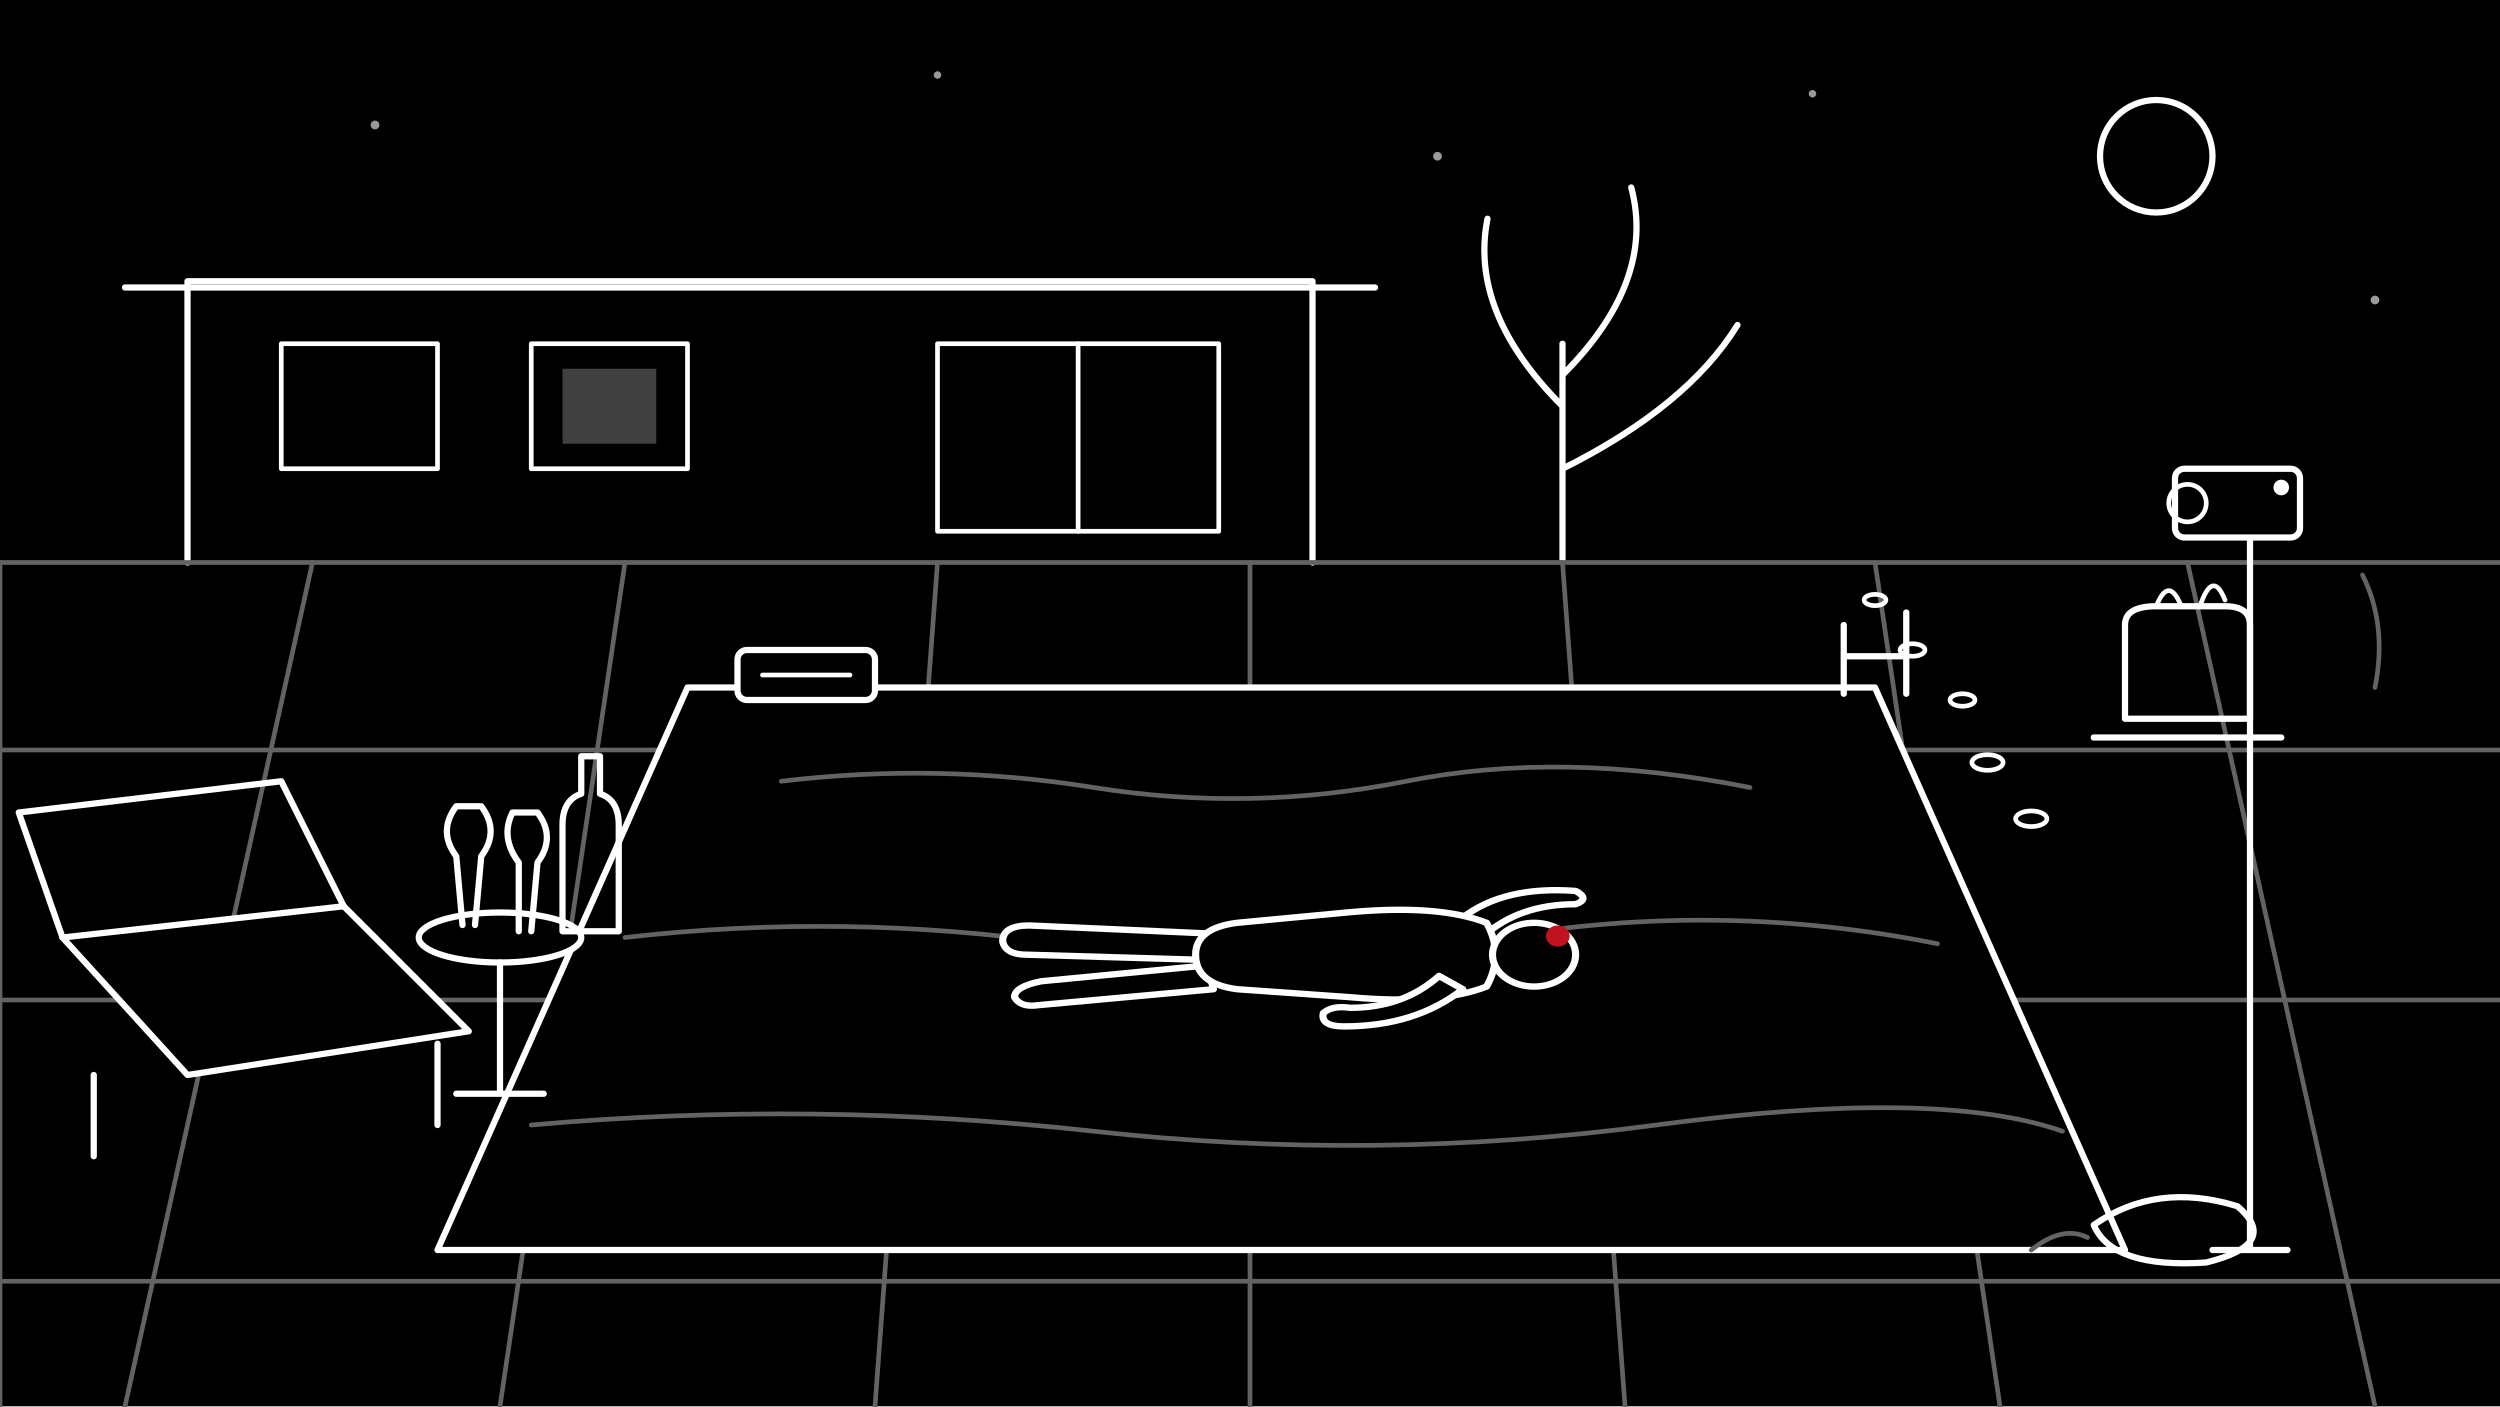
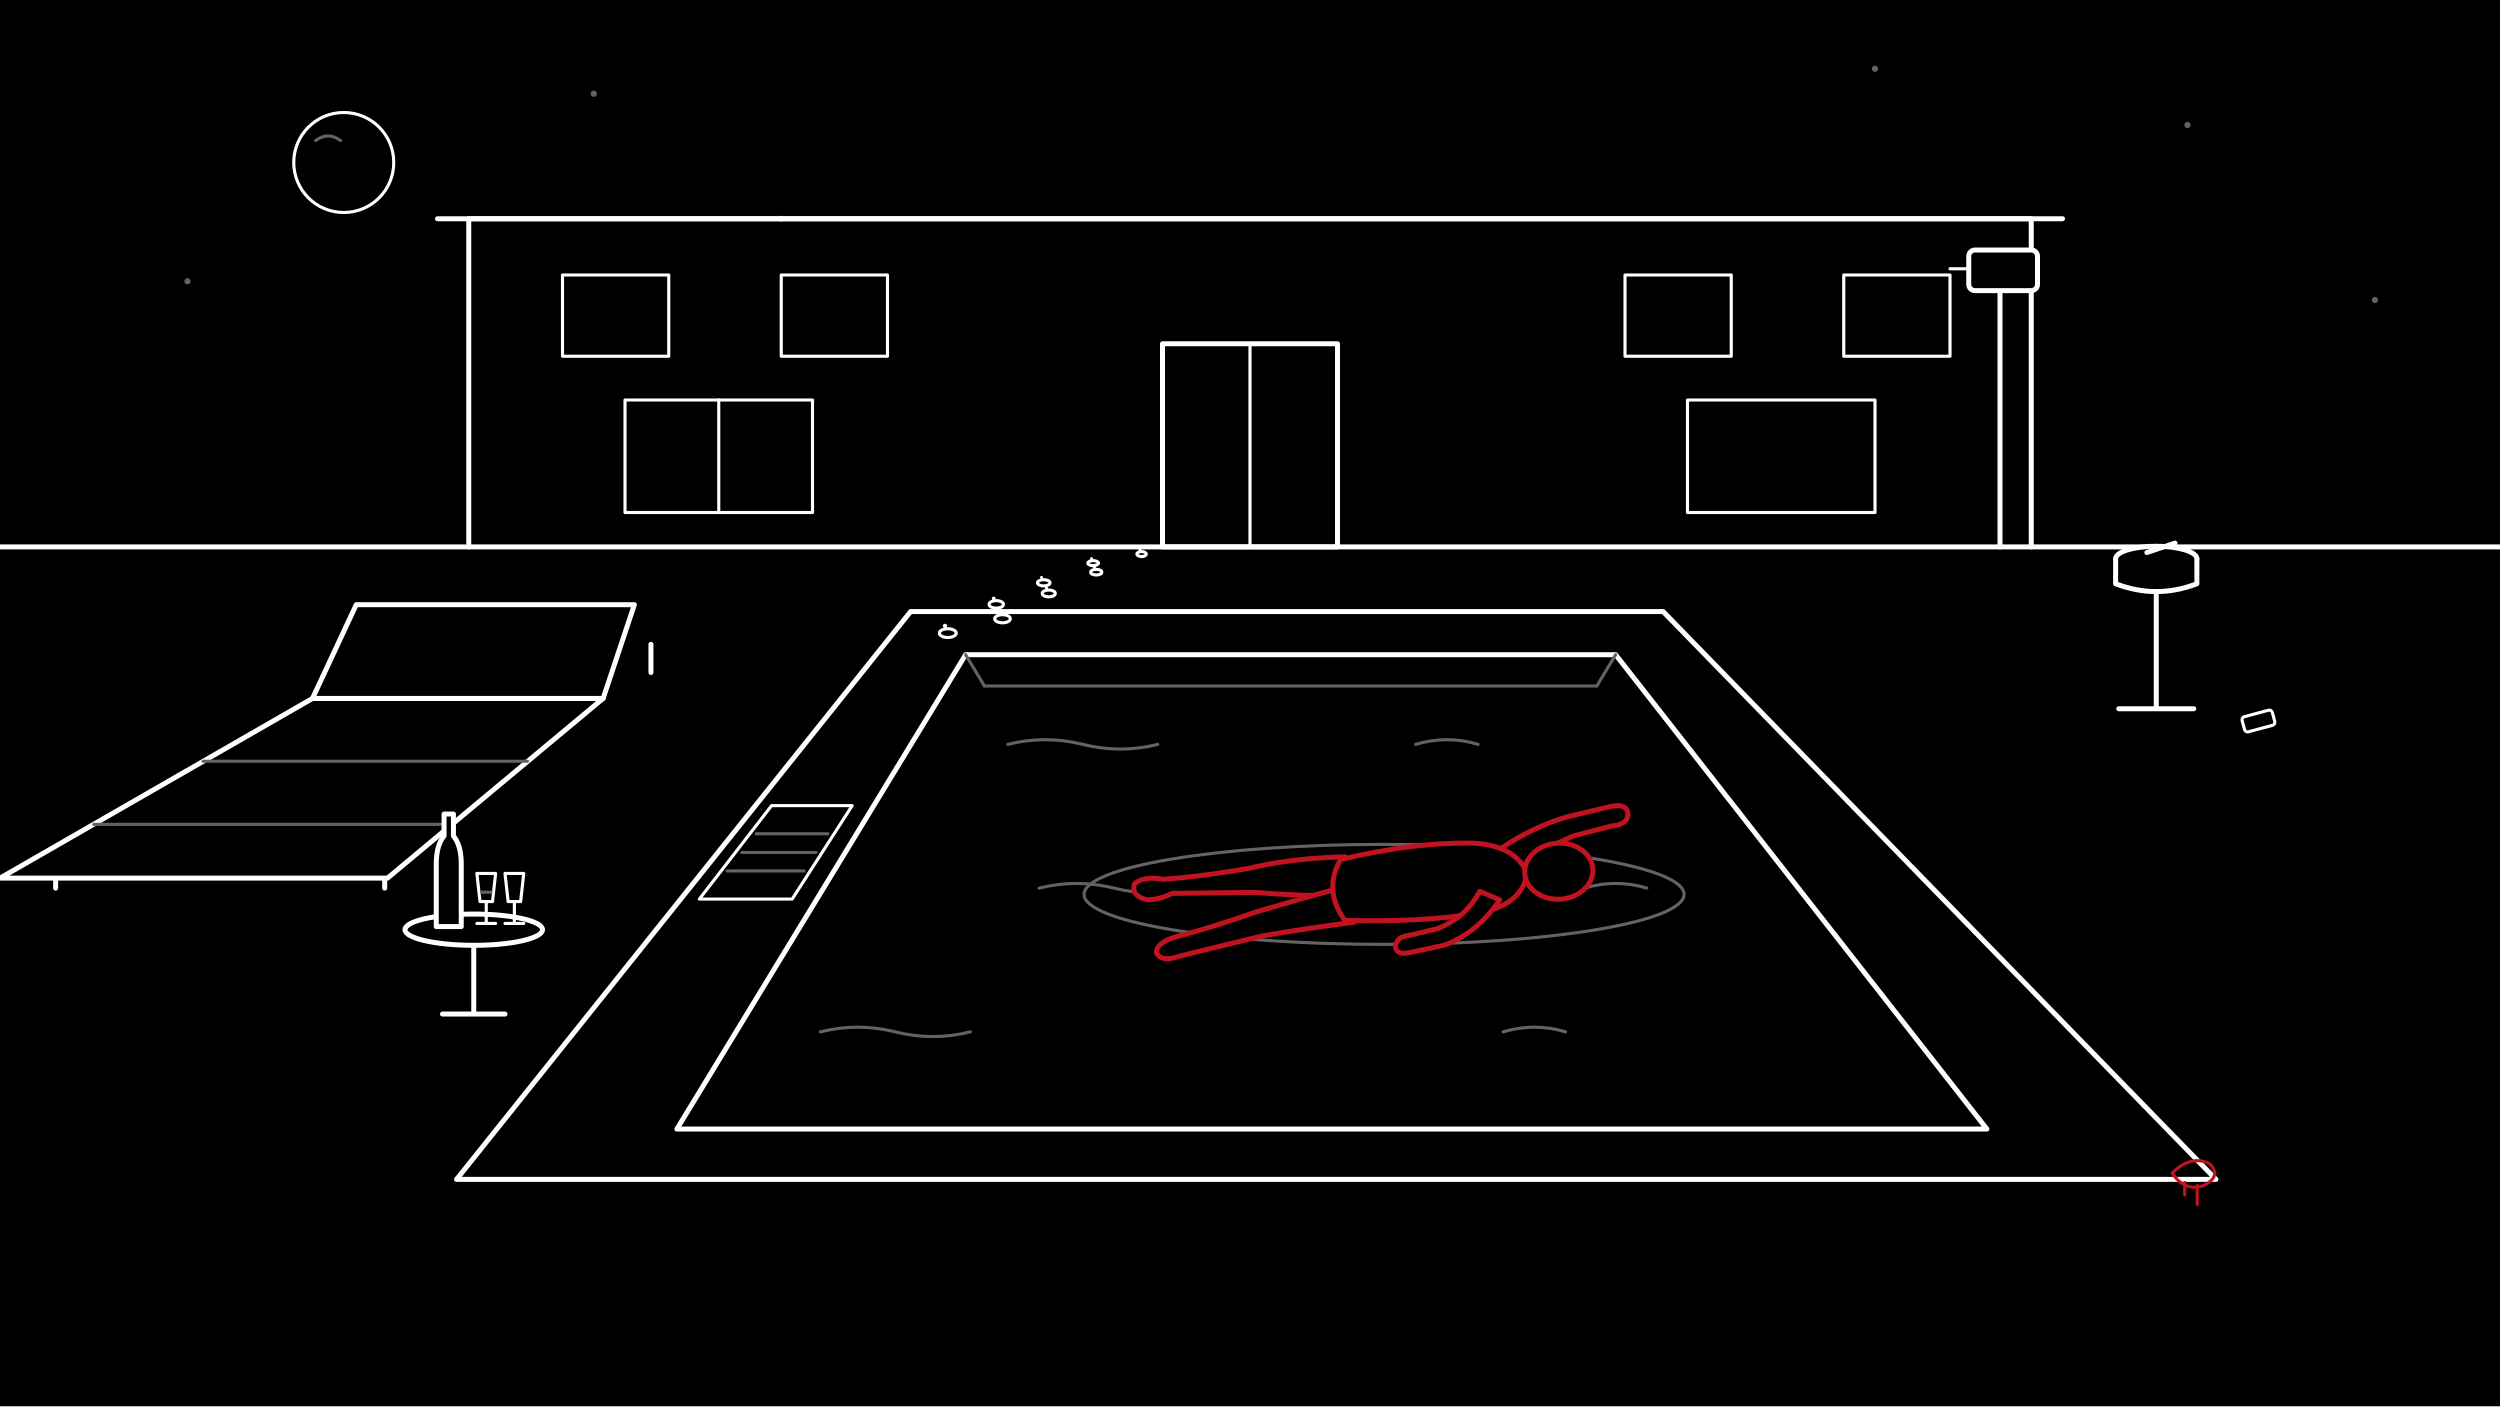
<svg xmlns="http://www.w3.org/2000/svg" viewBox="0 0 800 450">
-   <style>.w{fill:none;stroke:#fff;stroke-width:2;stroke-linejoin:round;stroke-linecap:round}.t{fill:none;stroke:#fff;stroke-width:1.5;stroke-linejoin:round;stroke-linecap:round}.g{fill:none;stroke:#636366;stroke-width:1.5;stroke-linecap:round}.k{fill:#000;stroke:#fff;stroke-width:2;stroke-linejoin:round}.f{fill:#fff}.r{fill:none;stroke:#C1121F;stroke-width:2.5;stroke-dasharray:7 5;stroke-linejoin:round}</style>
+   <style>.w{fill:none;stroke:#fff;stroke-width:1.6;stroke-linejoin:round;stroke-linecap:round}.t{fill:none;stroke:#fff;stroke-width:1;stroke-linejoin:round;stroke-linecap:round}.g{fill:none;stroke:#636366;stroke-width:1;stroke-linejoin:round;stroke-linecap:round}.k{fill:#000;stroke:#fff;stroke-width:1.6;stroke-linejoin:round;stroke-linecap:round}.kt{fill:#000;stroke:#fff;stroke-width:1;stroke-linejoin:round;stroke-linecap:round}.b{fill:#000;stroke:#C1121F;stroke-width:1.6;stroke-linejoin:round;stroke-linecap:round}.r{fill:none;stroke:#C1121F;stroke-width:1;stroke-linecap:round;stroke-linejoin:round}.gd{fill:#636366}</style>
  <rect width="800" height="450" fill="#000" />
-   <circle class="w" cx="690" cy="50" r="18" />
-   <g class="f" opacity=".6">
-     <circle cx="120" cy="40" r="1.4" />
-     <circle cx="300" cy="24" r="1.2" />
-     <circle cx="460" cy="50" r="1.4" />
-     <circle cx="580" cy="30" r="1.2" />
-     <circle cx="760" cy="96" r="1.4" />
+   <circle class="t" cx="110" cy="52" r="16" />
+   <path class="g" d="M101 45 q4 -3 8 0" />
+   <circle class="gd" cx="60" cy="90" r="1" />
+   <circle class="gd" cx="190" cy="30" r="1" />
+   <circle class="gd" cx="250" cy="70" r="1" />
+   <circle class="gd" cx="700" cy="40" r="1" />
+   <circle class="gd" cx="760" cy="96" r="1" />
+   <circle class="gd" cx="600" cy="22" r="1" />
+   <path class="w" d="M150 175 V70 H650 V175" />
+   <path class="w" d="M140 70 H660" />
+   <rect class="t" x="180" y="88" width="34" height="26" />
+   <rect class="t" x="250" y="88" width="34" height="26" />
+   <rect class="t" x="520" y="88" width="34" height="26" />
+   <rect class="t" x="590" y="88" width="34" height="26" />
+   <rect class="t" x="200" y="128" width="60" height="36" />
+   <path class="t" d="M230 128 V164" />
+   <rect class="w" x="372" y="110" width="56" height="65" />
+   <path class="t" d="M400 110 V175" />
+   <rect class="t" x="540" y="128" width="60" height="36" />
+   <path class="w" d="M0.0 175.0 L800.0 175.0" />
+   <path class="w" d="M640 175 V92" />
+   <rect class="k" x="630" y="80" width="22" height="13" rx="2" />
+   <path class="t" d="M630 86 h-6" />
+   <path class="w" d="M291.4 195.7 L532.2 195.7 L709.1 377.4 L146.1 377.4 Z" />
+   <path class="w" d="M309.0 209.5 L517.0 209.5 L635.8 361.3 L216.6 361.3 Z" />
+   <path class="g" d="M309.0 209.5 L315.0 219.5" />
+   <path class="g" d="M517.0 209.5 L511.0 219.5" />
+   <path class="g" d="M315.0 219.5 L511.0 219.5" />
+   <path class="g" d="M322.5 238.2 q12 -3 24 0 t24 0" />
+   <path class="g" d="M453.0 238.2 q10 -3 20 0" />
+   <path class="g" d="M332.5 284.2 q12 -3 24 0 t24 0" />
+   <path class="g" d="M507.0 284.2 q10 -3 20 0" />
+   <path class="g" d="M262.5 330.2 q12 -3 24 0 t24 0" />
+   <path class="g" d="M481.0 330.2 q10 -3 20 0" />
+   <ellipse class="g" cx="442.9" cy="286.2" rx="96" ry="16" />
+   <g transform="translate(442.9 284.25) rotate(-4) scale(0.78) translate(-627 -393)" fill="#000" stroke="#C1121F" stroke-width="1.6" stroke-linejoin="round" stroke-linecap="round">
+     <path d="M612 379 Q590 378 572 381 Q552 383 537 383 Q529 381 525 384 Q523 389 530 391 Q536 391 540 389 Q556 390 574 391 Q594 394 612 395 Z" vector-effect="non-scaling-stroke" />
+     <path d="M612 391 Q592 395 574 399 Q556 404 540 407 Q532 409 532 413 Q534 417 541 415 Q558 412 576 409 Q596 407 614 406 Z" vector-effect="non-scaling-stroke" />
+     <path d="M676 380 Q690 372 704 369 L722 366 Q729 365 729 370 Q728 374 722 374 L706 377 Q694 381 684 388 Z" vector-effect="non-scaling-stroke" />
+     <path d="M610 380 Q640 375 664 377 Q682 379 686 391 Q683 404 664 406 Q640 408 610 405 Q602 392 610 380 Z" vector-effect="non-scaling-stroke" />
+     <path d="M674 401 Q664 414 650 418 L636 420 Q630 421 630 417 Q631 413 636 413 L648 411 Q660 407 666 397 Z" vector-effect="non-scaling-stroke" />
+     <ellipse cx="699" cy="391" rx="14" ry="11.5" vector-effect="non-scaling-stroke" />
  </g>
-   <path class="w" d="M60 180 V90 H420 V180" />
-   <path class="w" d="M40 92 H440" />
-   <g class="t">
-     <rect x="90" y="110" width="50" height="40" />
-     <rect x="170" y="110" width="50" height="40" />
-     <rect x="300" y="110" width="90" height="60" />
-     <path d="M345 110 V170" />
-   </g>
-   <rect x="180" y="118" width="30" height="24" fill="#fff" opacity=".25" />
-   <path class="w" d="M500 180 V110 M500 130 Q470 100 476 70 M500 120 Q530 90 522 60 M500 150 Q540 130 556 104" />
-   <path class="g" d="M0 180 H800" />
-   <path class="g" d="M0 180 L0 450 M100 180 L40 450 M200 180 L160 450 M300 180 L280 450 M400 180 L400 450 M500 180 L520 450 M600 180 L640 450 M700 180 L760 450" />
-   <path class="g" d="M0 240 H800 M0 320 H800 M0 410 H800" />
-   <path class="k" d="M220 220 H600 L680 400 H140 Z" />
-   <path class="g" d="M250 250 Q300 244 350 252 T450 250 T560 252 M200 300 Q270 292 340 302 T480 300 T620 302 M170 360 Q260 352 350 362 T530 360 T660 362" stroke="#AEAEB2" />
-   <path class="w" d="M590 222 V200 M610 222 V196 M590 210 H610" />
-   <rect class="k" x="236" y="208" width="44" height="16" rx="3" />
-   <path class="t" d="M244 216 H272" />
-   <g transform="translate(318 280) scale(0.95 0.85)">
-     <g fill="#000" stroke="#fff" stroke-width="2.4" stroke-linejoin="round" stroke-linecap="round">
-       <path d="M158 16 Q172 4 196 6 Q201 9 196 11 Q177 11 165 23 Z" />
-       <path d="M72 22 L12 19 Q3 19 3 25 Q4 30 11 30 L72 32 Z" />
-       <path d="M72 34 L16 40 Q7 42 7 46 Q9 50 15 49 L74 43 Z" />
-       <path d="M166 18 Q150 11 120 14 L82 18 Q68 20 68 30 Q68 41 82 43 L120 46 Q150 49 166 42 Q172 30 166 18 Z" />
-       <path d="M158 43 Q142 57 118 57 Q110 57 111 52 Q114 49 120 50 Q138 50 150 38 Z" />
-       <ellipse cx="182" cy="30" rx="14" ry="12" />
-     </g>
-     <circle cx="190" cy="23" r="4" fill="#C1121F" />
-   </g>
-   <path class="k" d="M20 300 L110 290 L150 330 L60 344 Z" />
-   <path class="w" d="M20 300 L6 260 L90 250 L110 290 M30 344 V370 M140 334 V360" />
-   <ellipse class="k" cx="160" cy="300" rx="26" ry="8" />
-   <path class="w" d="M160 308 V350 M146 350 H174" />
-   <g class="w">
-     <path d="M148 296 L146 274 M146 274 Q140 266 146 258 H154 Q160 266 154 274 L152 296" />
-     <path d="M166 298 L166 276 M166 276 Q160 268 164 260 H172 Q178 268 172 276 L170 298" />
-   </g>
-   <path class="w" d="M180 298 V264 Q180 256 186 254 V242 H192 V254 Q198 256 198 264 V298 Z" />
-   <path class="w" d="M720 400 V170 M708 400 H732" />
-   <rect class="k" x="696" y="150" width="40" height="22" rx="3" />
-   <circle class="t" cx="700" cy="161" r="6" />
-   <circle class="f" cx="730" cy="156" r="2.5" />
-   <path class="w" d="M680 230 V200 Q680 194 690 194 H712 Q720 194 720 200 V230 Z M670 236 H730" />
-   <path class="t" d="M690 194 Q694 184 698 194 M704 194 Q708 182 712 192" />
-   <path class="g" d="M760 220 Q764 200 756 184" stroke="#AEAEB2" />
-   <g class="t">
-     <ellipse cx="650" cy="262" rx="5" ry="2.5" />
-     <ellipse cx="636" cy="244" rx="5" ry="2.5" />
-     <ellipse cx="628" cy="224" rx="4" ry="2" />
-     <ellipse cx="612" cy="208" rx="4" ry="2" />
-     <ellipse cx="600" cy="192" rx="3.5" ry="1.8" />
-   </g>
-   <path class="w" d="M670 392 Q690 378 716 386 Q730 398 706 404 Q676 406 670 392 Z" />
-   <path class="g" d="M650 400 Q660 392 668 396" stroke="#AEAEB2" />
+   <path class="kt" d="M246.9 257.8 L272.7 257.8 L253.5 287.7 L223.8 287.7 Z" />
+   <path class="g" d="M242.0 266.8 L264.9 266.8" />
+   <path class="g" d="M237.4 272.8 L261.1 272.8" />
+   <path class="g" d="M232.7 278.7 L257.3 278.7" />
+   <ellipse class="t" cx="303.3" cy="202.6" rx="2.7" ry="1.4" />
+   <circle cx="302.4" cy="200.3" r="0.7" fill="#fff" />
+   <ellipse class="t" cx="320.8" cy="198.0" rx="2.5" ry="1.3" />
+   <circle cx="320.0" cy="195.9" r="0.6" fill="#fff" />
+   <ellipse class="t" cx="318.8" cy="193.4" rx="2.3" ry="1.2" />
+   <circle cx="318.0" cy="191.5" r="0.6" fill="#fff" />
+   <ellipse class="t" cx="335.6" cy="189.9" rx="2.1" ry="1.1" />
+   <circle cx="334.9" cy="188.2" r="0.5" fill="#fff" />
+   <ellipse class="t" cx="334.0" cy="186.5" rx="2.0" ry="1.0" />
+   <circle cx="333.3" cy="184.8" r="0.5" fill="#fff" />
+   <ellipse class="t" cx="350.8" cy="183.1" rx="1.8" ry="0.9" />
+   <circle cx="350.2" cy="181.5" r="0.5" fill="#fff" />
+   <ellipse class="t" cx="349.8" cy="180.2" rx="1.7" ry="0.8" />
+   <circle cx="349.3" cy="178.8" r="0.5" fill="#fff" />
+   <ellipse class="t" cx="365.3" cy="177.3" rx="1.5" ry="0.8" />
+   <circle cx="364.8" cy="176.0" r="0.5" fill="#fff" />
+   <path class="r" d="M695.1 375.4 q6 -6 12 -3 q4 4 -2 7 q-6 2 -10 -4" />
+   <path class="r" d="M703.1 379.4 v6 M699.1 378.4 v4" />
+   <path class="w" d="M678.0 226.8 h24 M690.0 226.8 V180.8" />
+   <ellipse class="k" cx="690.0" cy="178.8" rx="13" ry="4" />
+   <path class="k" d="M677.0 178.8 v8 q13 5 26 0 v-8" />
+   <path class="w" d="M687.0 176.8 l9 -3" />
+   <rect class="kt" x="718.0" y="229.5" width="10" height="5" rx="1" transform="rotate(-15 718.0 232.5)" />
+   <path class="w" d="M135.4 215.2 L135.4 206.2" />
+   <path class="w" d="M208.3 215.2 L208.3 206.2" />
+   <path class="w" d="M17.8 284.2 L17.8 275.2" />
+   <path class="w" d="M123.1 284.2 L123.1 275.2" />
+   <path class="k" d="M100.0 223.5 L193.0 223.5 L124.0 281.0 L0.0 281.0 Z" />
+   <path class="k" d="M100.0 223.5 L193.0 223.5 L203.0 193.5 L114.0 193.5 Z" />
+   <path class="g" d="M65.0 243.6 L168.8 243.6" />
+   <path class="g" d="M30.0 263.8 L144.7 263.8" />
+   <path class="w" d="M151.6 324.5 V298.5 M141.6 324.5 h20" />
+   <ellipse class="k" cx="151.6" cy="297.5" rx="22" ry="5" />
+   <path class="k" d="M139.6 296.5 V276.5 Q139.6 270.5 142.1 267.5 V260.5 H145.1 V267.5 Q147.6 270.5 147.6 276.5 V296.5 Z" />
+   <path class="t" d="M152.6 295.5 h6 M155.6 295.5 v-7 M152.6 279.5 h6 l-1 9 h-4 Z" />
+   <path class="t" d="M161.6 295.5 h6 M164.6 295.5 v-7 M161.6 279.5 h6 l-1 9 h-4 Z" />
+   <path class="g" d="M154.1 285.5 h3" />
</svg>
